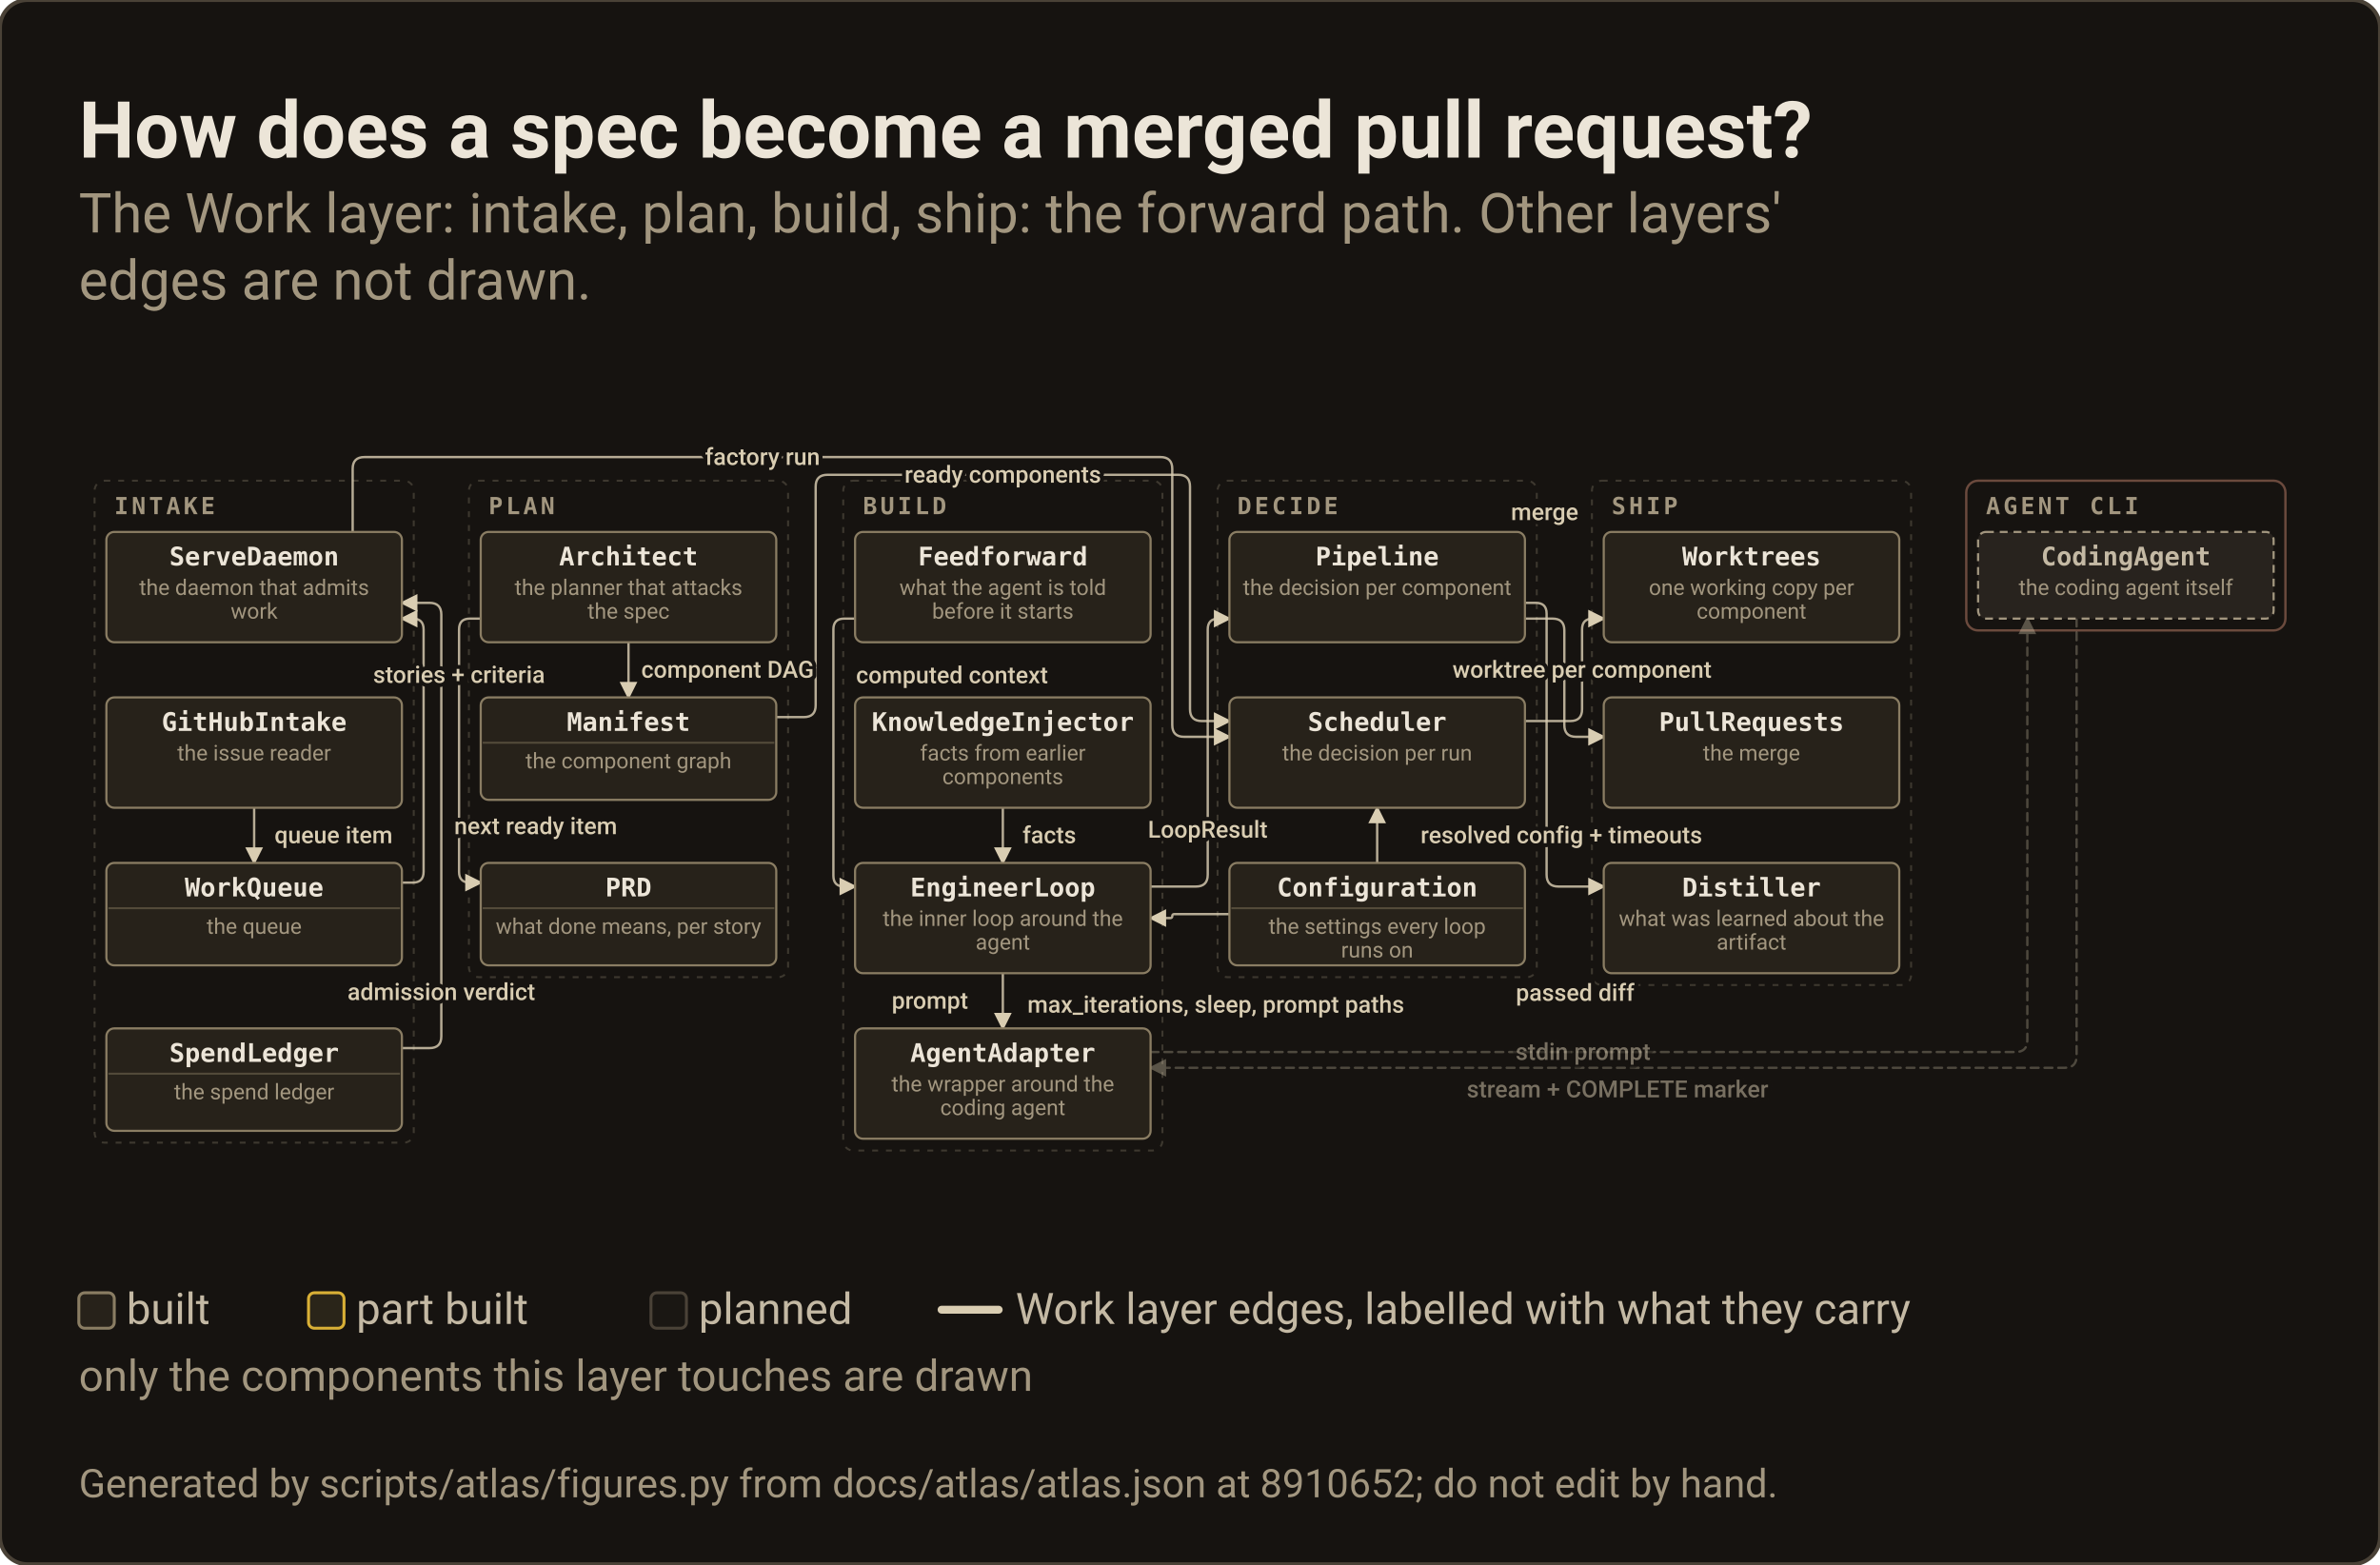
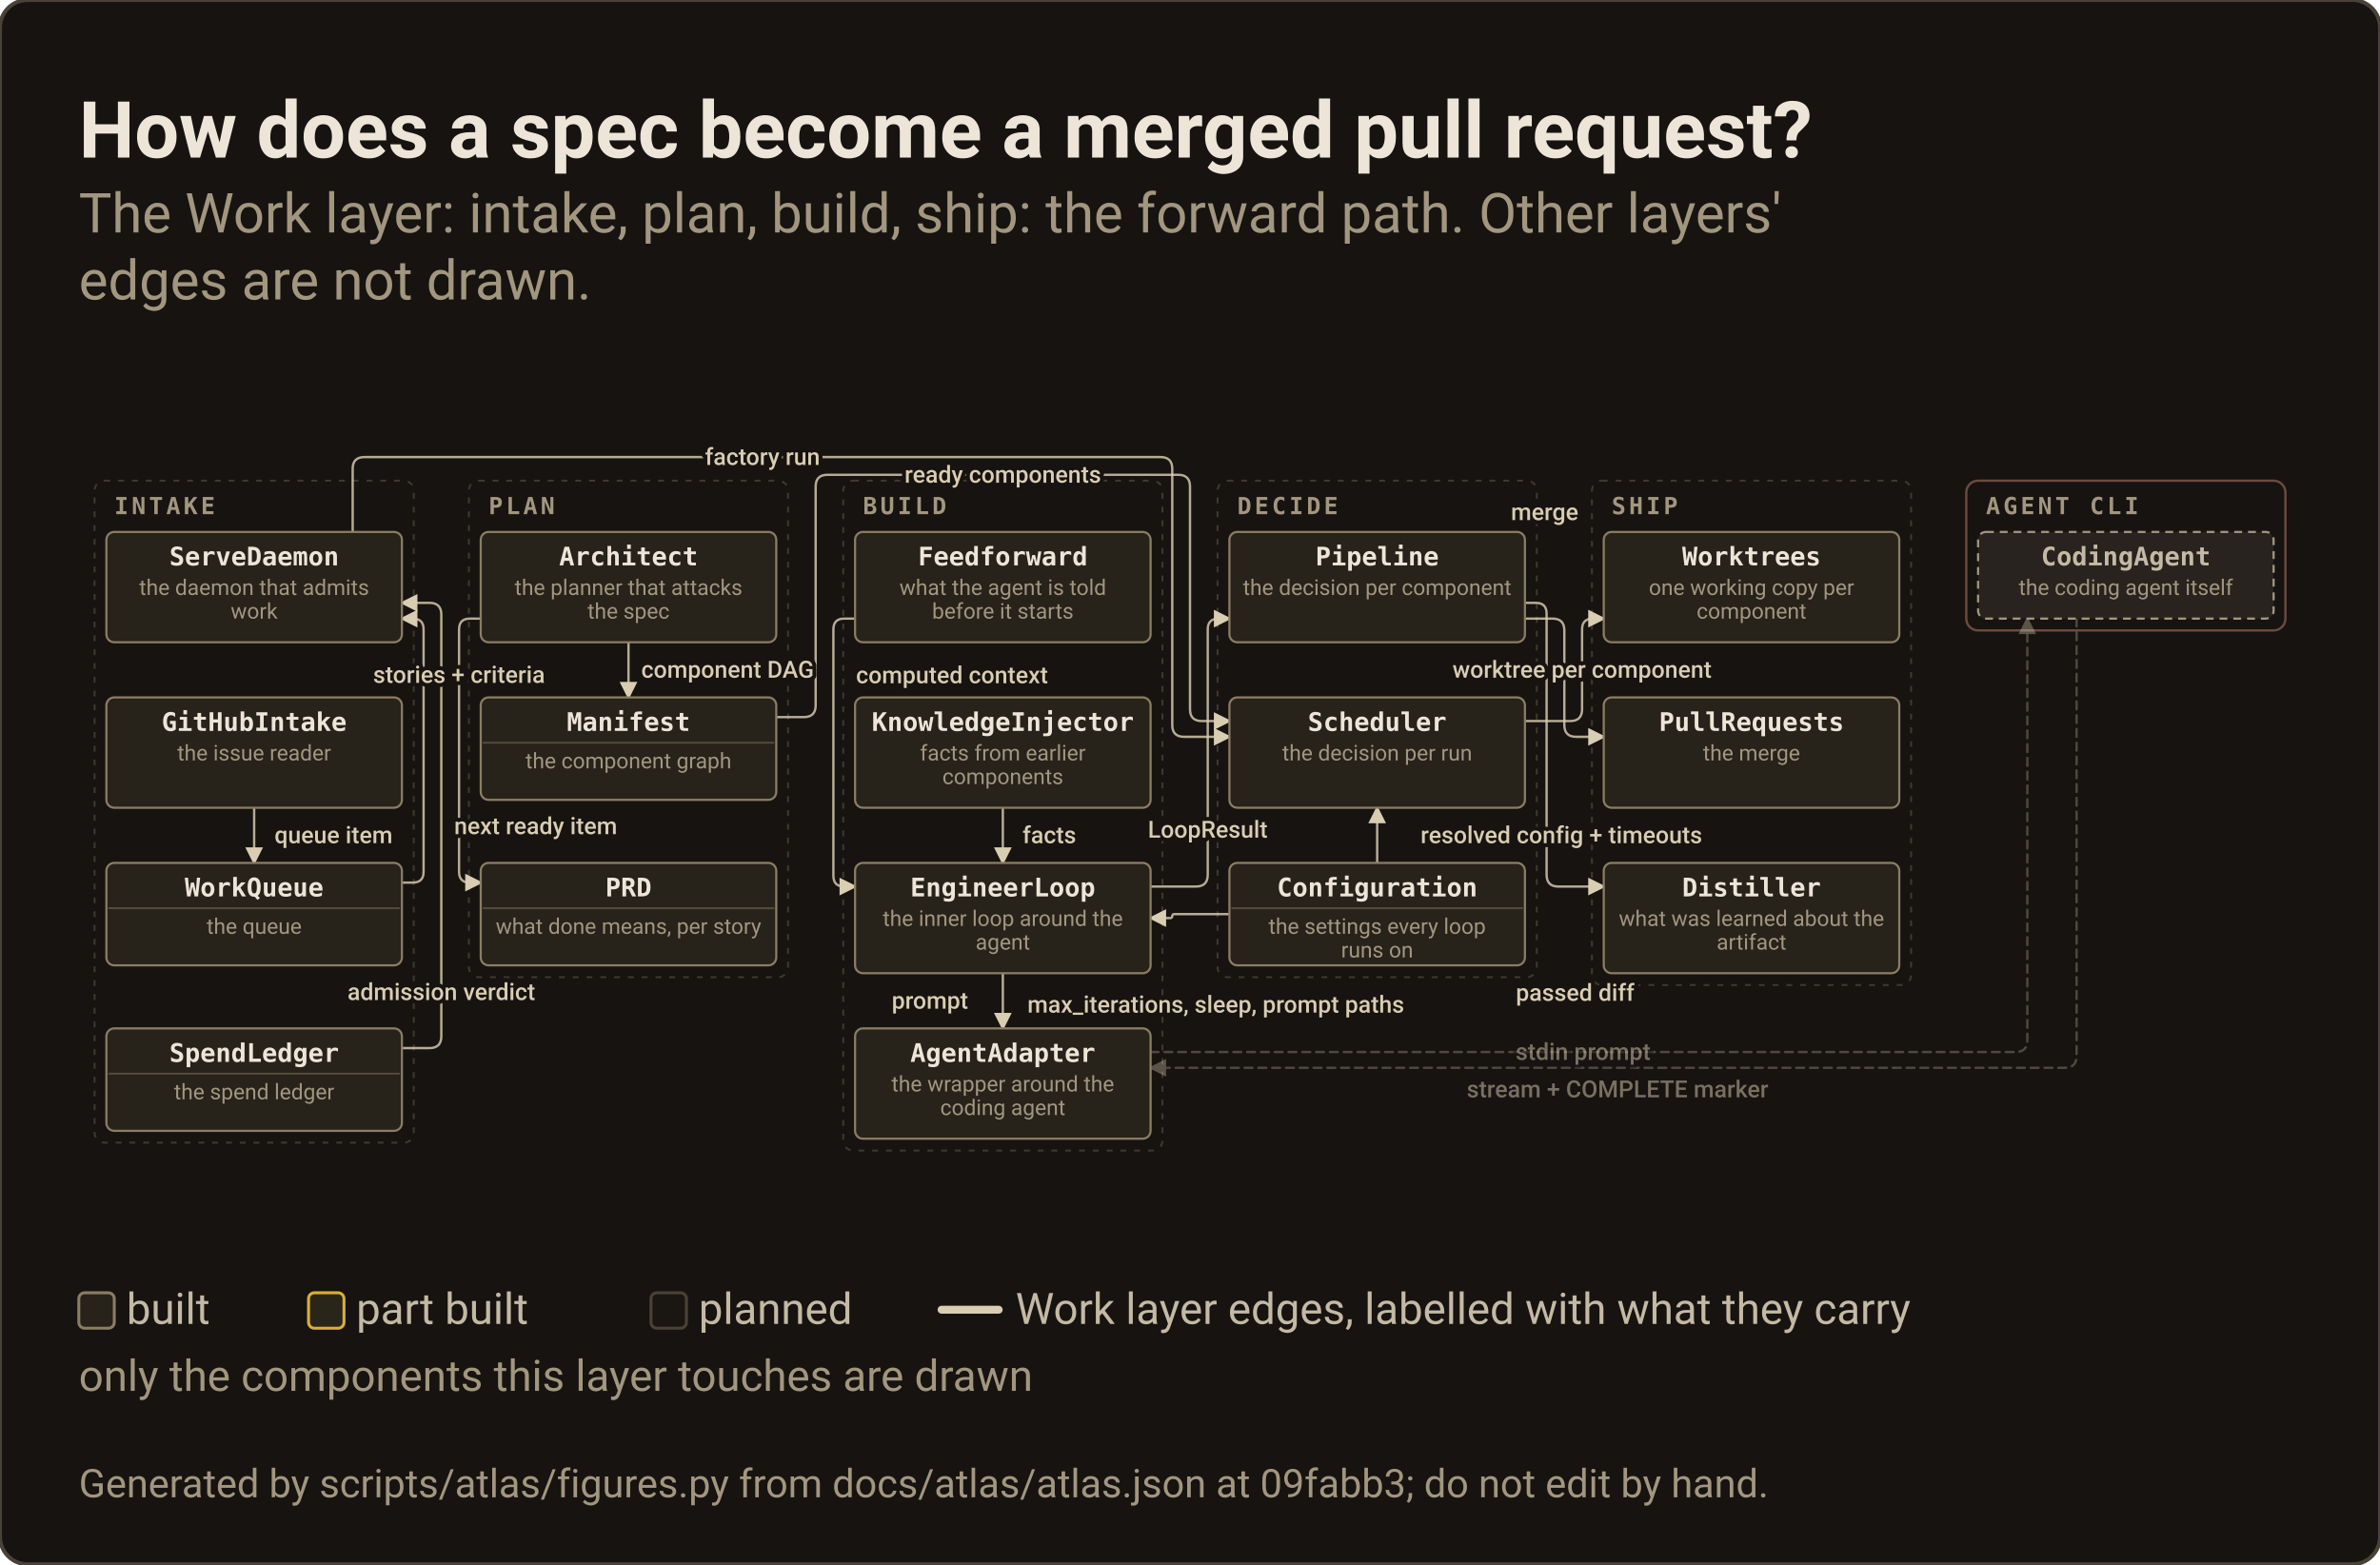
<svg xmlns="http://www.w3.org/2000/svg" width="1208" height="794" viewBox="0 0 1208 794" role="img" aria-label="Work layer of the kstrl system map">
  <rect x="0" y="0" width="1208" height="794" rx="14" fill="#161310" stroke="#4A4237" stroke-width="2" />
  <text x="40.0" y="80.0" class="c0">How does a spec become a merged pull request?</text>
  <text x="40.0" y="118.0" class="c1">The Work layer: intake, plan, build, ship: the forward path. Other layers'</text>
  <text x="40.0" y="152.0" class="c1">edges are not drawn.</text>
  <svg id="map" x="40.0" y="170.0" width="1128" height="464" viewBox="0 0 1128 464" overflow="visible">
    <defs>
      <marker id="map-m-work" viewBox="0 0 8 8" refX="7" refY="4" markerUnits="userSpaceOnUse" markerWidth="9" markerHeight="9" orient="auto-start-reverse">
        <path d="M0,0 L8,4 L0,8 z" fill="#D9CDB2" />
      </marker>
      <marker id="map-m-measure" viewBox="0 0 8 8" refX="7" refY="4" markerUnits="userSpaceOnUse" markerWidth="9" markerHeight="9" orient="auto-start-reverse">
        <path d="M0,0 L8,4 L0,8 z" fill="#82A7BA" />
      </marker>
      <marker id="map-m-feedback" viewBox="0 0 8 8" refX="7" refY="4" markerUnits="userSpaceOnUse" markerWidth="9" markerHeight="9" orient="auto-start-reverse">
        <path d="M0,0 L8,4 L0,8 z" fill="#E39A86" />
      </marker>
      <marker id="map-m-operator" viewBox="0 0 8 8" refX="7" refY="4" markerUnits="userSpaceOnUse" markerWidth="9" markerHeight="9" orient="auto-start-reverse">
        <path d="M0,0 L8,4 L0,8 z" fill="#DD9BBD" />
      </marker>
      <marker id="map-m-trust" viewBox="0 0 8 8" refX="7" refY="4" markerUnits="userSpaceOnUse" markerWidth="9" markerHeight="9" orient="auto-start-reverse">
        <path d="M0,0 L8,4 L0,8 z" fill="#B48EC9" />
      </marker>
      <marker id="map-m-learn" viewBox="0 0 8 8" refX="7" refY="4" markerUnits="userSpaceOnUse" markerWidth="9" markerHeight="9" orient="auto-start-reverse">
        <path d="M0,0 L8,4 L0,8 z" fill="#86C9A9" />
      </marker>
      <marker id="map-m-record" viewBox="0 0 8 8" refX="7" refY="4" markerUnits="userSpaceOnUse" markerWidth="9" markerHeight="9" orient="auto-start-reverse">
        <path d="M0,0 L8,4 L0,8 z" fill="#B7C27C" />
      </marker>
      <marker id="map-m-change" viewBox="0 0 8 8" refX="7" refY="4" markerUnits="userSpaceOnUse" markerWidth="9" markerHeight="9" orient="auto-start-reverse">
        <path d="M0,0 L8,4 L0,8 z" fill="#E26D5A" />
      </marker>
      <marker id="map-m-reach" viewBox="0 0 8 8" refX="7" refY="4" markerUnits="userSpaceOnUse" markerWidth="9" markerHeight="9" orient="auto-start-reverse">
        <path d="M0,0 L8,4 L0,8 z" fill="#E5A84F" />
      </marker>
    </defs>
    <style>#map .node.quiet{opacity:.42}#map .node.planned{opacity:.5}#map .node.planned.quiet{opacity:.3}#map .node.meas .node__box{stroke:#82A7BA;stroke-width:2.2}#map .node.acts .node__box{stroke:#E5A84F;stroke-width:2.4}#map .node__ring{display:none;fill:none;stroke:#82A7BA;stroke-width:1.6}#map .node.meas .node__ring{display:inline}#map .flow.planned{opacity:.35}#map .flowlbl.planned{opacity:.5}#map .flow.off,#map .flowlbl.off{display:none}#map .flow.hot{opacity:1;stroke-opacity:1;stroke-width:2.6}#map .flowlbl.hot{opacity:1}</style>
    <rect x="8.0" y="74.0" width="162.0" height="336.0" rx="5" fill="none" stroke="#A2967F" stroke-opacity=".28" stroke-width="1" stroke-dasharray="3 4" />
    <text x="18.0" y="91.0" class="t1">INTAKE</text>
    <rect x="198.0" y="74.0" width="162.0" height="252.0" rx="5" fill="none" stroke="#A2967F" stroke-opacity=".28" stroke-width="1" stroke-dasharray="3 4" />
    <text x="208.0" y="91.0" class="t1">PLAN</text>
    <rect x="388.0" y="74.0" width="162.0" height="340.0" rx="5" fill="none" stroke="#A2967F" stroke-opacity=".28" stroke-width="1" stroke-dasharray="3 4" />
    <text x="398.0" y="91.0" class="t1">BUILD</text>
    <rect x="578.0" y="74.0" width="162.0" height="252.0" rx="5" fill="none" stroke="#A2967F" stroke-opacity=".28" stroke-width="1" stroke-dasharray="3 4" />
    <text x="588.0" y="91.0" class="t1">DECIDE</text>
    <rect x="768.0" y="74.0" width="162.0" height="256.0" rx="5" fill="none" stroke="#A2967F" stroke-opacity=".28" stroke-width="1" stroke-dasharray="3 4" />
    <text x="778.0" y="91.0" class="t1">SHIP</text>
    <rect x="958.0" y="74.0" width="162.0" height="76.0" rx="6" fill="none" stroke="#6B4A3D" stroke-width="1.2" />
    <text x="968.0" y="91.0" class="t1">AGENT CLI</text>
    <g data-layer="flow">
      <path id="map-f1" class="flow intake" data-edge="1" data-from="GitHubIntake" data-to="WorkQueue" data-art="queue item" data-kind="intake" data-layer="work" d="M 89.0 240.0 L 89.0 268.0" fill="none" stroke="#D9CDB2" stroke-opacity="0.82" stroke-width="1.2" stroke-linecap="round" marker-end="url(#map-m-work)" />
      <path id="map-f2" class="flow intake" data-edge="2" data-from="WorkQueue" data-to="ServeDaemon" data-art="next ready item" data-kind="intake" data-layer="work" d="M 164.0 278.0 L 169.5 278.0 Q 175.0 278.0 175.0 272.5 L 175.0 149.5 Q 175.0 144.0 169.5 144.0 L 164.0 144.0" fill="none" stroke="#D9CDB2" stroke-opacity="0.82" stroke-width="1.2" stroke-linecap="round" marker-end="url(#map-m-work)" />
      <path id="map-f3" class="flow intake" data-edge="3" data-from="SpendLedger" data-to="ServeDaemon" data-art="admission verdict" data-kind="intake" data-layer="work" d="M 164.0 362.0 L 178.0 362.0 Q 184.0 362.0 184.0 356.0 L 184.0 142.0 Q 184.0 136.0 178.0 136.0 L 164.0 136.0" fill="none" stroke="#D9CDB2" stroke-opacity="0.82" stroke-width="1.2" stroke-linecap="round" marker-end="url(#map-m-work)" />
      <path id="map-f5" class="flow intake" data-edge="5" data-from="ServeDaemon" data-to="Scheduler" data-art="factory run" data-kind="intake" data-layer="work" d="M 139.0 100.0 L 139.0 68.0 Q 139.0 62.0 145.0 62.0 L 549.0 62.0 Q 555.0 62.0 555.0 68.0 L 555.0 198.0 Q 555.0 204.0 561.0 204.0 L 584.0 204.0" fill="none" stroke="#D9CDB2" stroke-opacity="0.82" stroke-width="1.2" stroke-linecap="round" marker-end="url(#map-m-work)" />
      <path id="map-f7" class="flow plan" data-edge="7" data-from="Architect" data-to="Manifest" data-art="component DAG" data-kind="plan" data-layer="work" d="M 279.0 156.0 L 279.0 184.0" fill="none" stroke="#D9CDB2" stroke-opacity="0.82" stroke-width="1.2" stroke-linecap="round" marker-end="url(#map-m-work)" />
      <path id="map-f8" class="flow plan" data-edge="8" data-from="Architect" data-to="PRD" data-art="stories + criteria" data-kind="plan" data-layer="work" d="M 204.0 144.0 L 198.5 144.0 Q 193.0 144.0 193.0 149.5 L 193.0 272.5 Q 193.0 278.0 198.5 278.0 L 204.0 278.0" fill="none" stroke="#D9CDB2" stroke-opacity="0.82" stroke-width="1.2" stroke-linecap="round" marker-end="url(#map-m-work)" />
      <path id="map-f9" class="flow decide" data-edge="9" data-from="Configuration" data-to="Scheduler" data-art="resolved config + timeouts" data-kind="decide" data-layer="work" d="M 659.0 268.0 L 659.0 240.0" fill="none" stroke="#D9CDB2" stroke-opacity="0.82" stroke-width="1.2" stroke-linecap="round" marker-end="url(#map-m-work)" />
      <path id="map-f10" class="flow decide" data-edge="10" data-from="Manifest" data-to="Scheduler" data-art="ready components" data-kind="decide" data-layer="work" d="M 354.0 194.0 L 368.0 194.0 Q 374.0 194.0 374.0 188.0 L 374.0 77.0 Q 374.0 71.0 380.0 71.0 L 558.0 71.0 Q 564.0 71.0 564.0 77.0 L 564.0 190.0 Q 564.0 196.0 570.0 196.0 L 584.0 196.0" fill="none" stroke="#D9CDB2" stroke-opacity="0.82" stroke-width="1.2" stroke-linecap="round" marker-end="url(#map-m-work)" />
      <path id="map-f11" class="flow ship" data-edge="11" data-from="Scheduler" data-to="Worktrees" data-art="worktree per component" data-kind="ship" data-layer="work" d="M 734.0 196.0 L 757.0 196.0 Q 763.0 196.0 763.0 190.0 L 763.0 149.5 Q 763.0 144.0 768.5 144.0 L 774.0 144.0" fill="none" stroke="#D9CDB2" stroke-opacity="0.82" stroke-width="1.2" stroke-linecap="round" marker-end="url(#map-m-work)" />
      <path id="map-f12" class="flow build" data-edge="12" data-from="Configuration" data-to="EngineerLoop" data-art="max_iterations, sleep, prompt paths" data-kind="build" data-layer="work" d="M 584.0 294.0 L 556.0 294.0 Q 555.0 294.0 555.0 295.0 L 555.0 295.0 Q 555.0 296.0 554.0 296.0 L 544.0 296.0" fill="none" stroke="#D9CDB2" stroke-opacity="0.82" stroke-width="1.2" stroke-linecap="round" marker-end="url(#map-m-work)" />
      <path id="map-f13" class="flow build" data-edge="13" data-from="Feedforward" data-to="EngineerLoop" data-art="computed context" data-kind="build" data-layer="work" d="M 394.0 144.0 L 388.5 144.0 Q 383.0 144.0 383.0 149.5 L 383.0 274.5 Q 383.0 280.0 388.5 280.0 L 394.0 280.0" fill="none" stroke="#D9CDB2" stroke-opacity="0.82" stroke-width="1.2" stroke-linecap="round" marker-end="url(#map-m-work)" />
      <path id="map-f14" class="flow build" data-edge="14" data-from="KnowledgeInjector" data-to="EngineerLoop" data-art="facts" data-kind="build" data-layer="work" d="M 469.0 240.0 L 469.0 268.0" fill="none" stroke="#D9CDB2" stroke-opacity="0.82" stroke-width="1.2" stroke-linecap="round" marker-end="url(#map-m-work)" />
      <path id="map-f16" class="flow build" data-edge="16" data-from="EngineerLoop" data-to="AgentAdapter" data-art="prompt" data-kind="build" data-layer="work" d="M 469.0 324.0 L 469.0 352.0" fill="none" stroke="#D9CDB2" stroke-opacity="0.82" stroke-width="1.2" stroke-linecap="round" marker-end="url(#map-m-work)" />
      <path id="map-f17" class="flow build planned" data-edge="17" data-from="AgentAdapter" data-to="CodingAgent" data-art="stdin prompt" data-kind="build" data-layer="work" d="M 544.0 364.0 L 983.0 364.0 Q 989.0 364.0 989.0 358.0 L 989.0 144.0" fill="none" stroke="#D9CDB2" stroke-opacity="0.82" stroke-width="1.2" stroke-dasharray="4 3" stroke-linecap="round" marker-end="url(#map-m-work)" />
      <path id="map-f18" class="flow build planned" data-edge="18" data-from="CodingAgent" data-to="AgentAdapter" data-art="stream + COMPLETE marker" data-kind="build" data-layer="work" d="M 1014.0 144.0 L 1014.0 366.0 Q 1014.0 372.0 1008.0 372.0 L 544.0 372.0" fill="none" stroke="#D9CDB2" stroke-opacity="0.82" stroke-width="1.2" stroke-dasharray="4 3" stroke-linecap="round" marker-end="url(#map-m-work)" />
      <path id="map-f23" class="flow decide" data-edge="23" data-from="EngineerLoop" data-to="Pipeline" data-art="LoopResult" data-kind="decide" data-layer="work" d="M 544.0 280.0 L 567.0 280.0 Q 573.0 280.0 573.0 274.0 L 573.0 149.5 Q 573.0 144.0 578.5 144.0 L 584.0 144.0" fill="none" stroke="#D9CDB2" stroke-opacity="0.82" stroke-width="1.2" stroke-linecap="round" marker-end="url(#map-m-work)" />
      <path id="map-f37" class="flow ship" data-edge="37" data-from="Pipeline" data-to="Distiller" data-art="passed diff" data-kind="ship" data-layer="work" d="M 734.0 136.0 L 739.5 136.0 Q 745.0 136.0 745.0 141.5 L 745.0 274.0 Q 745.0 280.0 751.0 280.0 L 774.0 280.0" fill="none" stroke="#D9CDB2" stroke-opacity="0.82" stroke-width="1.2" stroke-linecap="round" marker-end="url(#map-m-work)" />
      <path id="map-f39" class="flow ship" data-edge="39" data-from="Pipeline" data-to="PullRequests" data-art="merge" data-kind="ship" data-layer="work" d="M 734.0 144.0 L 748.0 144.0 Q 754.0 144.0 754.0 150.0 L 754.0 198.0 Q 754.0 204.0 760.0 204.0 L 774.0 204.0" fill="none" stroke="#D9CDB2" stroke-opacity="0.82" stroke-width="1.2" stroke-linecap="round" marker-end="url(#map-m-work)" />
    </g>
    <g class="node built" data-id="ServeDaemon" data-kind="component" data-state="built" data-region="intake" role="button" tabindex="0" aria-label="ServeDaemon, the daemon that admits work, built">
      <rect class="node__box" x="14.0" y="100.0" width="150.0" height="56.0" rx="4.0" fill="#27221A" stroke="#8A7D63" stroke-width="1.1" />
      <rect class="node__ring" x="17.0" y="103.0" width="144.0" height="50.0" rx="3.0" />
      <text x="89.0" y="117.0" class="t2">ServeDaemon</text>
      <g data-layer="job">
        <text x="89.0" y="132.0" class="t3">the daemon that admits</text>
        <text x="89.0" y="144.0" class="t3">work</text>
      </g>
    </g>
    <g class="node built" data-id="GitHubIntake" data-kind="component" data-state="built" data-region="intake" role="button" tabindex="0" aria-label="GitHubIntake, the issue reader, built">
      <rect class="node__box" x="14.0" y="184.0" width="150.0" height="56.0" rx="4.0" fill="#27221A" stroke="#8A7D63" stroke-width="1.1" />
      <rect class="node__ring" x="17.0" y="187.0" width="144.0" height="50.0" rx="3.0" />
      <text x="89.0" y="201.0" class="t2">GitHubIntake</text>
      <g data-layer="job">
        <text x="89.0" y="216.0" class="t3">the issue reader</text>
      </g>
    </g>
    <g class="node built" data-id="WorkQueue" data-kind="store" data-state="built" data-region="intake" role="button" tabindex="0" aria-label="WorkQueue, the queue, built">
      <rect class="node__box" x="14.0" y="268.0" width="150.0" height="52.0" rx="4.0" fill="#27221A" stroke="#8A7D63" stroke-width="1.1" />
      <rect class="node__ring" x="17.0" y="271.0" width="144.0" height="46.0" rx="3.0" />
      <text x="89.0" y="285.0" class="t2">WorkQueue</text>
      <line x1="15.0" y1="291.0" x2="163.0" y2="291.0" stroke="#8A7D63" stroke-opacity=".45" stroke-width="1" />
      <g data-layer="job">
        <text x="89.0" y="304.0" class="t3">the queue</text>
      </g>
    </g>
    <g class="node built" data-id="SpendLedger" data-kind="store" data-state="built" data-region="intake" role="button" tabindex="0" aria-label="SpendLedger, the spend ledger, built">
      <rect class="node__box" x="14.0" y="352.0" width="150.0" height="52.0" rx="4.0" fill="#27221A" stroke="#8A7D63" stroke-width="1.1" />
      <rect class="node__ring" x="17.0" y="355.0" width="144.0" height="46.0" rx="3.0" />
      <text x="89.0" y="369.0" class="t2">SpendLedger</text>
      <line x1="15.0" y1="375.0" x2="163.0" y2="375.0" stroke="#8A7D63" stroke-opacity=".45" stroke-width="1" />
      <g data-layer="job">
        <text x="89.0" y="388.0" class="t3">the spend ledger</text>
      </g>
    </g>
    <g class="node built" data-id="Architect" data-kind="component" data-state="built" data-region="plan" role="button" tabindex="0" aria-label="Architect, the planner that attacks the spec, built">
      <rect class="node__box" x="204.0" y="100.0" width="150.0" height="56.0" rx="4.0" fill="#27221A" stroke="#8A7D63" stroke-width="1.1" />
      <rect class="node__ring" x="207.0" y="103.0" width="144.0" height="50.0" rx="3.0" />
      <text x="279.0" y="117.0" class="t2">Architect</text>
      <g data-layer="job">
        <text x="279.0" y="132.0" class="t3">the planner that attacks</text>
        <text x="279.0" y="144.0" class="t3">the spec</text>
      </g>
    </g>
    <g class="node built" data-id="Manifest" data-kind="store" data-state="built" data-region="plan" role="button" tabindex="0" aria-label="Manifest, the component graph, built">
      <rect class="node__box" x="204.0" y="184.0" width="150.0" height="52.0" rx="4.0" fill="#27221A" stroke="#8A7D63" stroke-width="1.1" />
      <rect class="node__ring" x="207.0" y="187.0" width="144.0" height="46.0" rx="3.0" />
      <text x="279.0" y="201.0" class="t2">Manifest</text>
      <line x1="205.0" y1="207.0" x2="353.0" y2="207.0" stroke="#8A7D63" stroke-opacity=".45" stroke-width="1" />
      <g data-layer="job">
        <text x="279.0" y="220.0" class="t3">the component graph</text>
      </g>
    </g>
    <g class="node built" data-id="PRD" data-kind="store" data-state="built" data-region="plan" role="button" tabindex="0" aria-label="PRD, what done means, per story, built">
      <rect class="node__box" x="204.0" y="268.0" width="150.0" height="52.0" rx="4.0" fill="#27221A" stroke="#8A7D63" stroke-width="1.1" />
      <rect class="node__ring" x="207.0" y="271.0" width="144.0" height="46.0" rx="3.0" />
      <text x="279.0" y="285.0" class="t2">PRD</text>
      <line x1="205.0" y1="291.0" x2="353.0" y2="291.0" stroke="#8A7D63" stroke-opacity=".45" stroke-width="1" />
      <g data-layer="job">
        <text x="279.0" y="304.0" class="t3">what done means, per story</text>
      </g>
    </g>
    <g class="node built" data-id="Feedforward" data-kind="component" data-state="built" data-region="build" role="button" tabindex="0" aria-label="Feedforward, what the agent is told before it starts, built">
      <rect class="node__box" x="394.0" y="100.0" width="150.0" height="56.0" rx="4.0" fill="#27221A" stroke="#8A7D63" stroke-width="1.1" />
      <rect class="node__ring" x="397.0" y="103.0" width="144.0" height="50.0" rx="3.0" />
      <text x="469.0" y="117.0" class="t2">Feedforward</text>
      <g data-layer="job">
        <text x="469.0" y="132.0" class="t3">what the agent is told</text>
        <text x="469.0" y="144.0" class="t3">before it starts</text>
      </g>
    </g>
    <g class="node built" data-id="KnowledgeInjector" data-kind="component" data-state="built" data-region="build" role="button" tabindex="0" aria-label="KnowledgeInjector, facts from earlier components, built">
      <rect class="node__box" x="394.0" y="184.0" width="150.0" height="56.0" rx="4.0" fill="#27221A" stroke="#8A7D63" stroke-width="1.1" />
      <rect class="node__ring" x="397.0" y="187.0" width="144.0" height="50.0" rx="3.0" />
      <text x="469.0" y="201.0" class="t2">KnowledgeInjector</text>
      <g data-layer="job">
        <text x="469.0" y="216.0" class="t3">facts from earlier</text>
        <text x="469.0" y="228.0" class="t3">components</text>
      </g>
    </g>
    <g class="node built" data-id="EngineerLoop" data-kind="component" data-state="built" data-region="build" role="button" tabindex="0" aria-label="EngineerLoop, the inner loop around the agent, built">
      <rect class="node__box" x="394.0" y="268.0" width="150.0" height="56.0" rx="4.0" fill="#27221A" stroke="#8A7D63" stroke-width="1.1" />
      <rect class="node__ring" x="397.0" y="271.0" width="144.0" height="50.0" rx="3.0" />
      <text x="469.0" y="285.0" class="t2">EngineerLoop</text>
      <g data-layer="job">
        <text x="469.0" y="300.0" class="t3">the inner loop around the</text>
        <text x="469.0" y="312.0" class="t3">agent</text>
      </g>
    </g>
    <g class="node built" data-id="AgentAdapter" data-kind="component" data-state="built" data-region="build" role="button" tabindex="0" aria-label="AgentAdapter, the wrapper around the coding agent, built">
      <rect class="node__box" x="394.0" y="352.0" width="150.0" height="56.0" rx="4.0" fill="#27221A" stroke="#8A7D63" stroke-width="1.1" />
      <rect class="node__ring" x="397.0" y="355.0" width="144.0" height="50.0" rx="3.0" />
      <text x="469.0" y="369.0" class="t2">AgentAdapter</text>
      <g data-layer="job">
        <text x="469.0" y="384.0" class="t3">the wrapper around the</text>
        <text x="469.0" y="396.0" class="t3">coding agent</text>
      </g>
    </g>
    <g class="node built" data-id="Pipeline" data-kind="component" data-state="built" data-region="decide" role="button" tabindex="0" aria-label="Pipeline, the decision per component, built">
      <rect class="node__box" x="584.0" y="100.0" width="150.0" height="56.0" rx="4.0" fill="#27221A" stroke="#8A7D63" stroke-width="1.1" />
      <rect class="node__ring" x="587.0" y="103.0" width="144.0" height="50.0" rx="3.0" />
      <text x="659.0" y="117.0" class="t2">Pipeline</text>
      <g data-layer="job">
        <text x="659.0" y="132.0" class="t3">the decision per component</text>
      </g>
    </g>
    <g class="node built" data-id="Scheduler" data-kind="component" data-state="built" data-region="decide" role="button" tabindex="0" aria-label="Scheduler, the decision per run, built">
      <rect class="node__box" x="584.0" y="184.0" width="150.0" height="56.0" rx="4.0" fill="#27221A" stroke="#8A7D63" stroke-width="1.1" />
      <rect class="node__ring" x="587.0" y="187.0" width="144.0" height="50.0" rx="3.0" />
      <text x="659.0" y="201.0" class="t2">Scheduler</text>
      <g data-layer="job">
        <text x="659.0" y="216.0" class="t3">the decision per run</text>
      </g>
    </g>
    <g class="node built" data-id="Configuration" data-kind="store" data-state="built" data-region="decide" role="button" tabindex="0" aria-label="Configuration, the settings every loop runs on, built">
      <rect class="node__box" x="584.0" y="268.0" width="150.0" height="52.0" rx="4.0" fill="#27221A" stroke="#8A7D63" stroke-width="1.1" />
      <rect class="node__ring" x="587.0" y="271.0" width="144.0" height="46.0" rx="3.0" />
      <text x="659.0" y="285.0" class="t2">Configuration</text>
      <line x1="585.0" y1="291.0" x2="733.0" y2="291.0" stroke="#8A7D63" stroke-opacity=".45" stroke-width="1" />
      <g data-layer="job">
        <text x="659.0" y="304.0" class="t3">the settings every loop</text>
        <text x="659.0" y="316.0" class="t3">runs on</text>
      </g>
    </g>
    <g class="node built" data-id="Worktrees" data-kind="component" data-state="built" data-region="ship" role="button" tabindex="0" aria-label="Worktrees, one working copy per component, built">
      <rect class="node__box" x="774.0" y="100.0" width="150.0" height="56.0" rx="4.0" fill="#27221A" stroke="#8A7D63" stroke-width="1.1" />
      <rect class="node__ring" x="777.0" y="103.0" width="144.0" height="50.0" rx="3.0" />
      <text x="849.0" y="117.0" class="t2">Worktrees</text>
      <g data-layer="job">
        <text x="849.0" y="132.0" class="t3">one working copy per</text>
        <text x="849.0" y="144.0" class="t3">component</text>
      </g>
    </g>
    <g class="node built" data-id="PullRequests" data-kind="component" data-state="built" data-region="ship" role="button" tabindex="0" aria-label="PullRequests, the merge, built">
      <rect class="node__box" x="774.0" y="184.0" width="150.0" height="56.0" rx="4.0" fill="#27221A" stroke="#8A7D63" stroke-width="1.1" />
      <rect class="node__ring" x="777.0" y="187.0" width="144.0" height="50.0" rx="3.0" />
      <text x="849.0" y="201.0" class="t2">PullRequests</text>
      <g data-layer="job">
        <text x="849.0" y="216.0" class="t3">the merge</text>
      </g>
    </g>
    <g class="node built" data-id="Distiller" data-kind="component" data-state="built" data-region="ship" role="button" tabindex="0" aria-label="Distiller, what was learned about the artifact, built">
      <rect class="node__box" x="774.0" y="268.0" width="150.0" height="56.0" rx="4.0" fill="#27221A" stroke="#8A7D63" stroke-width="1.1" />
      <rect class="node__ring" x="777.0" y="271.0" width="144.0" height="50.0" rx="3.0" />
      <text x="849.0" y="285.0" class="t2">Distiller</text>
      <g data-layer="job">
        <text x="849.0" y="300.0" class="t3">what was learned about the</text>
        <text x="849.0" y="312.0" class="t3">artifact</text>
      </g>
    </g>
    <g class="node actor" data-id="CodingAgent" data-kind="actor" data-state="planned" data-region="agent_cli" role="button" tabindex="0" aria-label="CodingAgent, the coding agent itself, outside">
      <rect class="node__box" x="964.0" y="100.0" width="150.0" height="44.0" rx="4.0" fill="#28231E" stroke="#A2967F" stroke-width="1.1" stroke-dasharray="4 3" />
      <rect class="node__ring" x="967.0" y="103.0" width="144.0" height="38.0" rx="3.0" />
      <text x="1039.0" y="117.0" class="t4">CodingAgent</text>
      <g data-layer="job">
        <text x="1039.0" y="132.0" class="t3">the coding agent itself</text>
      </g>
    </g>
    <g data-layer="flow">
      <g class="flowlbl intake" data-edge="1" data-from="GitHubIntake" data-to="WorkQueue" data-layer="work">
        <text x="129.3" y="258.0" class="t0">queue item</text>
      </g>
      <g class="flowlbl intake" data-edge="2" data-from="WorkQueue" data-to="ServeDaemon" data-layer="work">
        <text x="231.9" y="253.4" class="t0">next ready item</text>
      </g>
      <g class="flowlbl intake" data-edge="3" data-from="SpendLedger" data-to="ServeDaemon" data-layer="work">
        <text x="184.0" y="337.6" class="t0">admission verdict</text>
      </g>
      <g class="flowlbl intake" data-edge="5" data-from="ServeDaemon" data-to="Scheduler" data-layer="work">
        <text x="347.0" y="66.0" class="t0">factory run</text>
      </g>
      <g class="flowlbl plan" data-edge="7" data-from="Architect" data-to="Manifest" data-layer="work">
        <text x="329.3" y="174.0" class="t0">component DAG</text>
      </g>
      <g class="flowlbl plan" data-edge="8" data-from="Architect" data-to="PRD" data-layer="work">
        <text x="193.0" y="176.6" class="t0">stories + criteria</text>
      </g>
      <g class="flowlbl decide" data-edge="9" data-from="Configuration" data-to="Scheduler" data-layer="work">
        <text x="752.5" y="258.0" class="t0">resolved config + timeouts</text>
      </g>
      <g class="flowlbl decide" data-edge="10" data-from="Manifest" data-to="Scheduler" data-layer="work">
        <text x="469.0" y="75.0" class="t0">ready components</text>
      </g>
      <g class="flowlbl ship" data-edge="11" data-from="Scheduler" data-to="Worktrees" data-layer="work">
        <text x="763.0" y="174.0" class="t0">worktree per component</text>
      </g>
      <g class="flowlbl build" data-edge="12" data-from="Configuration" data-to="EngineerLoop" data-layer="work">
        <text x="577.1" y="344.0" class="t0">max_iterations, sleep, prompt paths</text>
      </g>
      <g class="flowlbl build" data-edge="13" data-from="Feedforward" data-to="EngineerLoop" data-layer="work">
        <text x="443.2" y="176.8" class="t0">computed context</text>
      </g>
      <g class="flowlbl build" data-edge="14" data-from="KnowledgeInjector" data-to="EngineerLoop" data-layer="work">
        <text x="492.6" y="258.0" class="t0">facts</text>
      </g>
      <g class="flowlbl build" data-edge="16" data-from="EngineerLoop" data-to="AgentAdapter" data-layer="work">
        <text x="432.0" y="342.0" class="t0">prompt</text>
      </g>
      <g class="flowlbl build planned" data-edge="17" data-from="AgentAdapter" data-to="CodingAgent" data-layer="work">
        <text x="763.5" y="368.0" class="t0">stdin prompt</text>
      </g>
      <g class="flowlbl build planned" data-edge="18" data-from="CodingAgent" data-to="AgentAdapter" data-layer="work">
        <text x="781.0" y="387.0" class="t0">stream + COMPLETE marker</text>
      </g>
      <g class="flowlbl decide" data-edge="23" data-from="EngineerLoop" data-to="Pipeline" data-layer="work">
        <text x="573.0" y="255.2" class="t0">LoopResult</text>
      </g>
      <g class="flowlbl ship" data-edge="37" data-from="Pipeline" data-to="Distiller" data-layer="work">
        <text x="759.5" y="338.0" class="t0">passed diff</text>
      </g>
      <g class="flowlbl ship" data-edge="39" data-from="Pipeline" data-to="PullRequests" data-layer="work">
        <text x="744.0" y="94.0" class="t0">merge</text>
      </g>
    </g>
    <style>#map .t0{font-family:ui-sans-serif,system-ui,-apple-system,"SF Pro Text","Segoe UI",Roboto,"Helvetica Neue",Arial,sans-serif;font-size:12.0px;font-weight:500;fill:#D9CDB2;text-anchor:middle;paint-order:stroke;stroke:#161310;stroke-width:4;stroke-linejoin:round}#map .t1{font-family:ui-monospace,"SF Mono",SFMono-Regular,"JetBrains Mono",Menlo,Consolas,monospace;font-size:12.0px;font-weight:600;fill:#A2967F;text-anchor:start;letter-spacing:.13em}#map .t2{font-family:ui-monospace,"SF Mono",SFMono-Regular,"JetBrains Mono",Menlo,Consolas,monospace;font-size:13.0px;font-weight:600;fill:#ECE5D8;text-anchor:middle}#map .t3{font-family:ui-sans-serif,system-ui,-apple-system,"SF Pro Text","Segoe UI",Roboto,"Helvetica Neue",Arial,sans-serif;font-size:11.0px;font-weight:400;fill:#A2967F;text-anchor:middle}#map .t4{font-family:ui-monospace,"SF Mono",SFMono-Regular,"JetBrains Mono",Menlo,Consolas,monospace;font-size:13.0px;font-weight:600;fill:#C4B9A4;text-anchor:middle}</style>
  </svg>
  <rect x="40.0" y="656.2" width="18" height="18" rx="3" fill="#27221A" stroke="#8A7D63" stroke-width="1.5" />
  <text x="64.2" y="672.0" class="c2">built</text>
  <rect x="156.6" y="656.2" width="18" height="18" rx="3" fill="#2A2519" stroke="#D9B036" stroke-width="1.5" />
  <text x="180.8" y="672.0" class="c2">part built</text>
  <rect x="330.4" y="656.2" width="18" height="18" rx="3" fill="#1A1713" stroke="#4A4237" stroke-width="1.5" />
  <text x="354.6" y="672.0" class="c2">planned</text>
  <rect x="475.9" y="662.8" width="33" height="4" rx="2" fill="#D9CDB2" />
  <text x="515.5" y="672.0" class="c2">Work layer edges, labelled with what they carry</text>
  <text x="40.0" y="706.0" class="c3">only the components this layer touches are drawn</text>
-   <text x="40.0" y="760.0" class="c4">Generated by scripts/atlas/figures.py from docs/atlas/atlas.json at 8910652; do not edit by hand.</text>
+   <text x="40.0" y="760.0" class="c4">Generated by scripts/atlas/figures.py from docs/atlas/atlas.json at 09fabb3; do not edit by hand.</text>
  <style>.c0{font-family:ui-sans-serif,system-ui,-apple-system,"SF Pro Text","Segoe UI",Roboto,"Helvetica Neue",Arial,sans-serif;font-size:40.0px;font-weight:600;fill:#ECE5D8;text-anchor:start}.c1{font-family:ui-sans-serif,system-ui,-apple-system,"SF Pro Text","Segoe UI",Roboto,"Helvetica Neue",Arial,sans-serif;font-size:28.0px;font-weight:400;fill:#A2967F;text-anchor:start}.c2{font-family:ui-sans-serif,system-ui,-apple-system,"SF Pro Text","Segoe UI",Roboto,"Helvetica Neue",Arial,sans-serif;font-size:22.0px;font-weight:400;fill:#C4B9A4;text-anchor:start}.c3{font-family:ui-sans-serif,system-ui,-apple-system,"SF Pro Text","Segoe UI",Roboto,"Helvetica Neue",Arial,sans-serif;font-size:22.0px;font-weight:400;fill:#A2967F;text-anchor:start}.c4{font-family:ui-sans-serif,system-ui,-apple-system,"SF Pro Text","Segoe UI",Roboto,"Helvetica Neue",Arial,sans-serif;font-size:20.0px;font-weight:400;fill:#A2967F;text-anchor:start}</style>
</svg>
